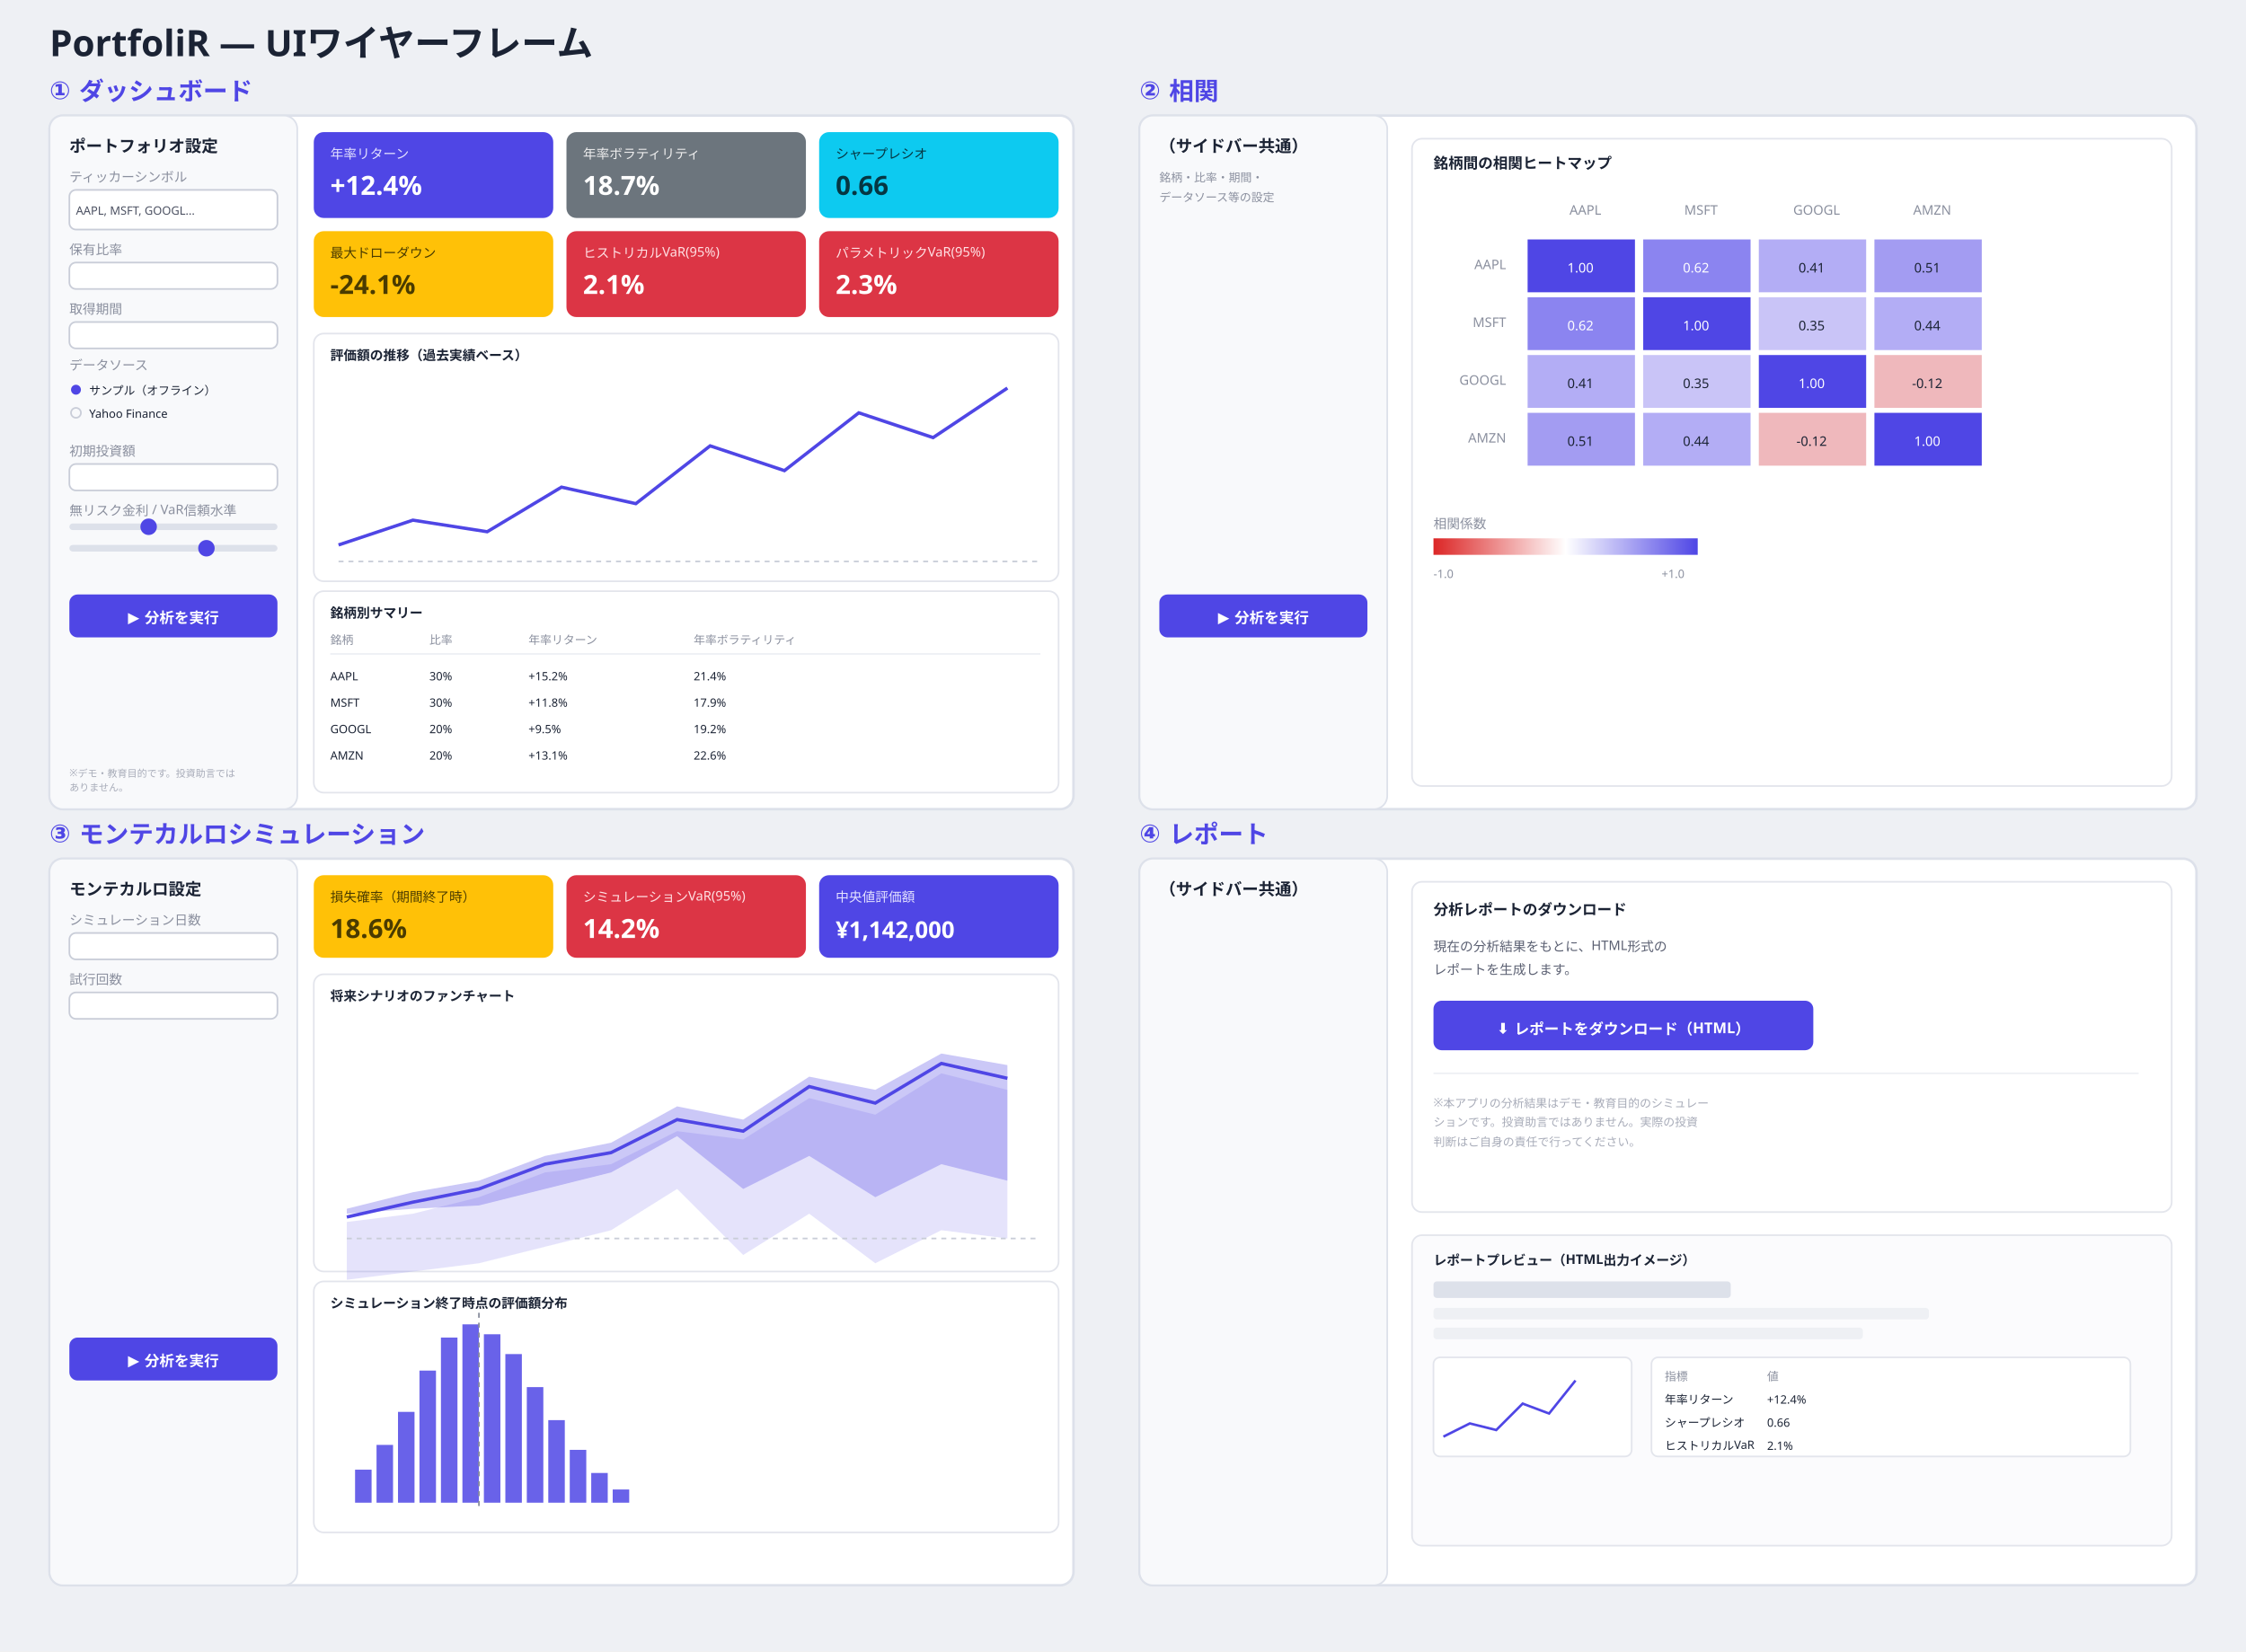
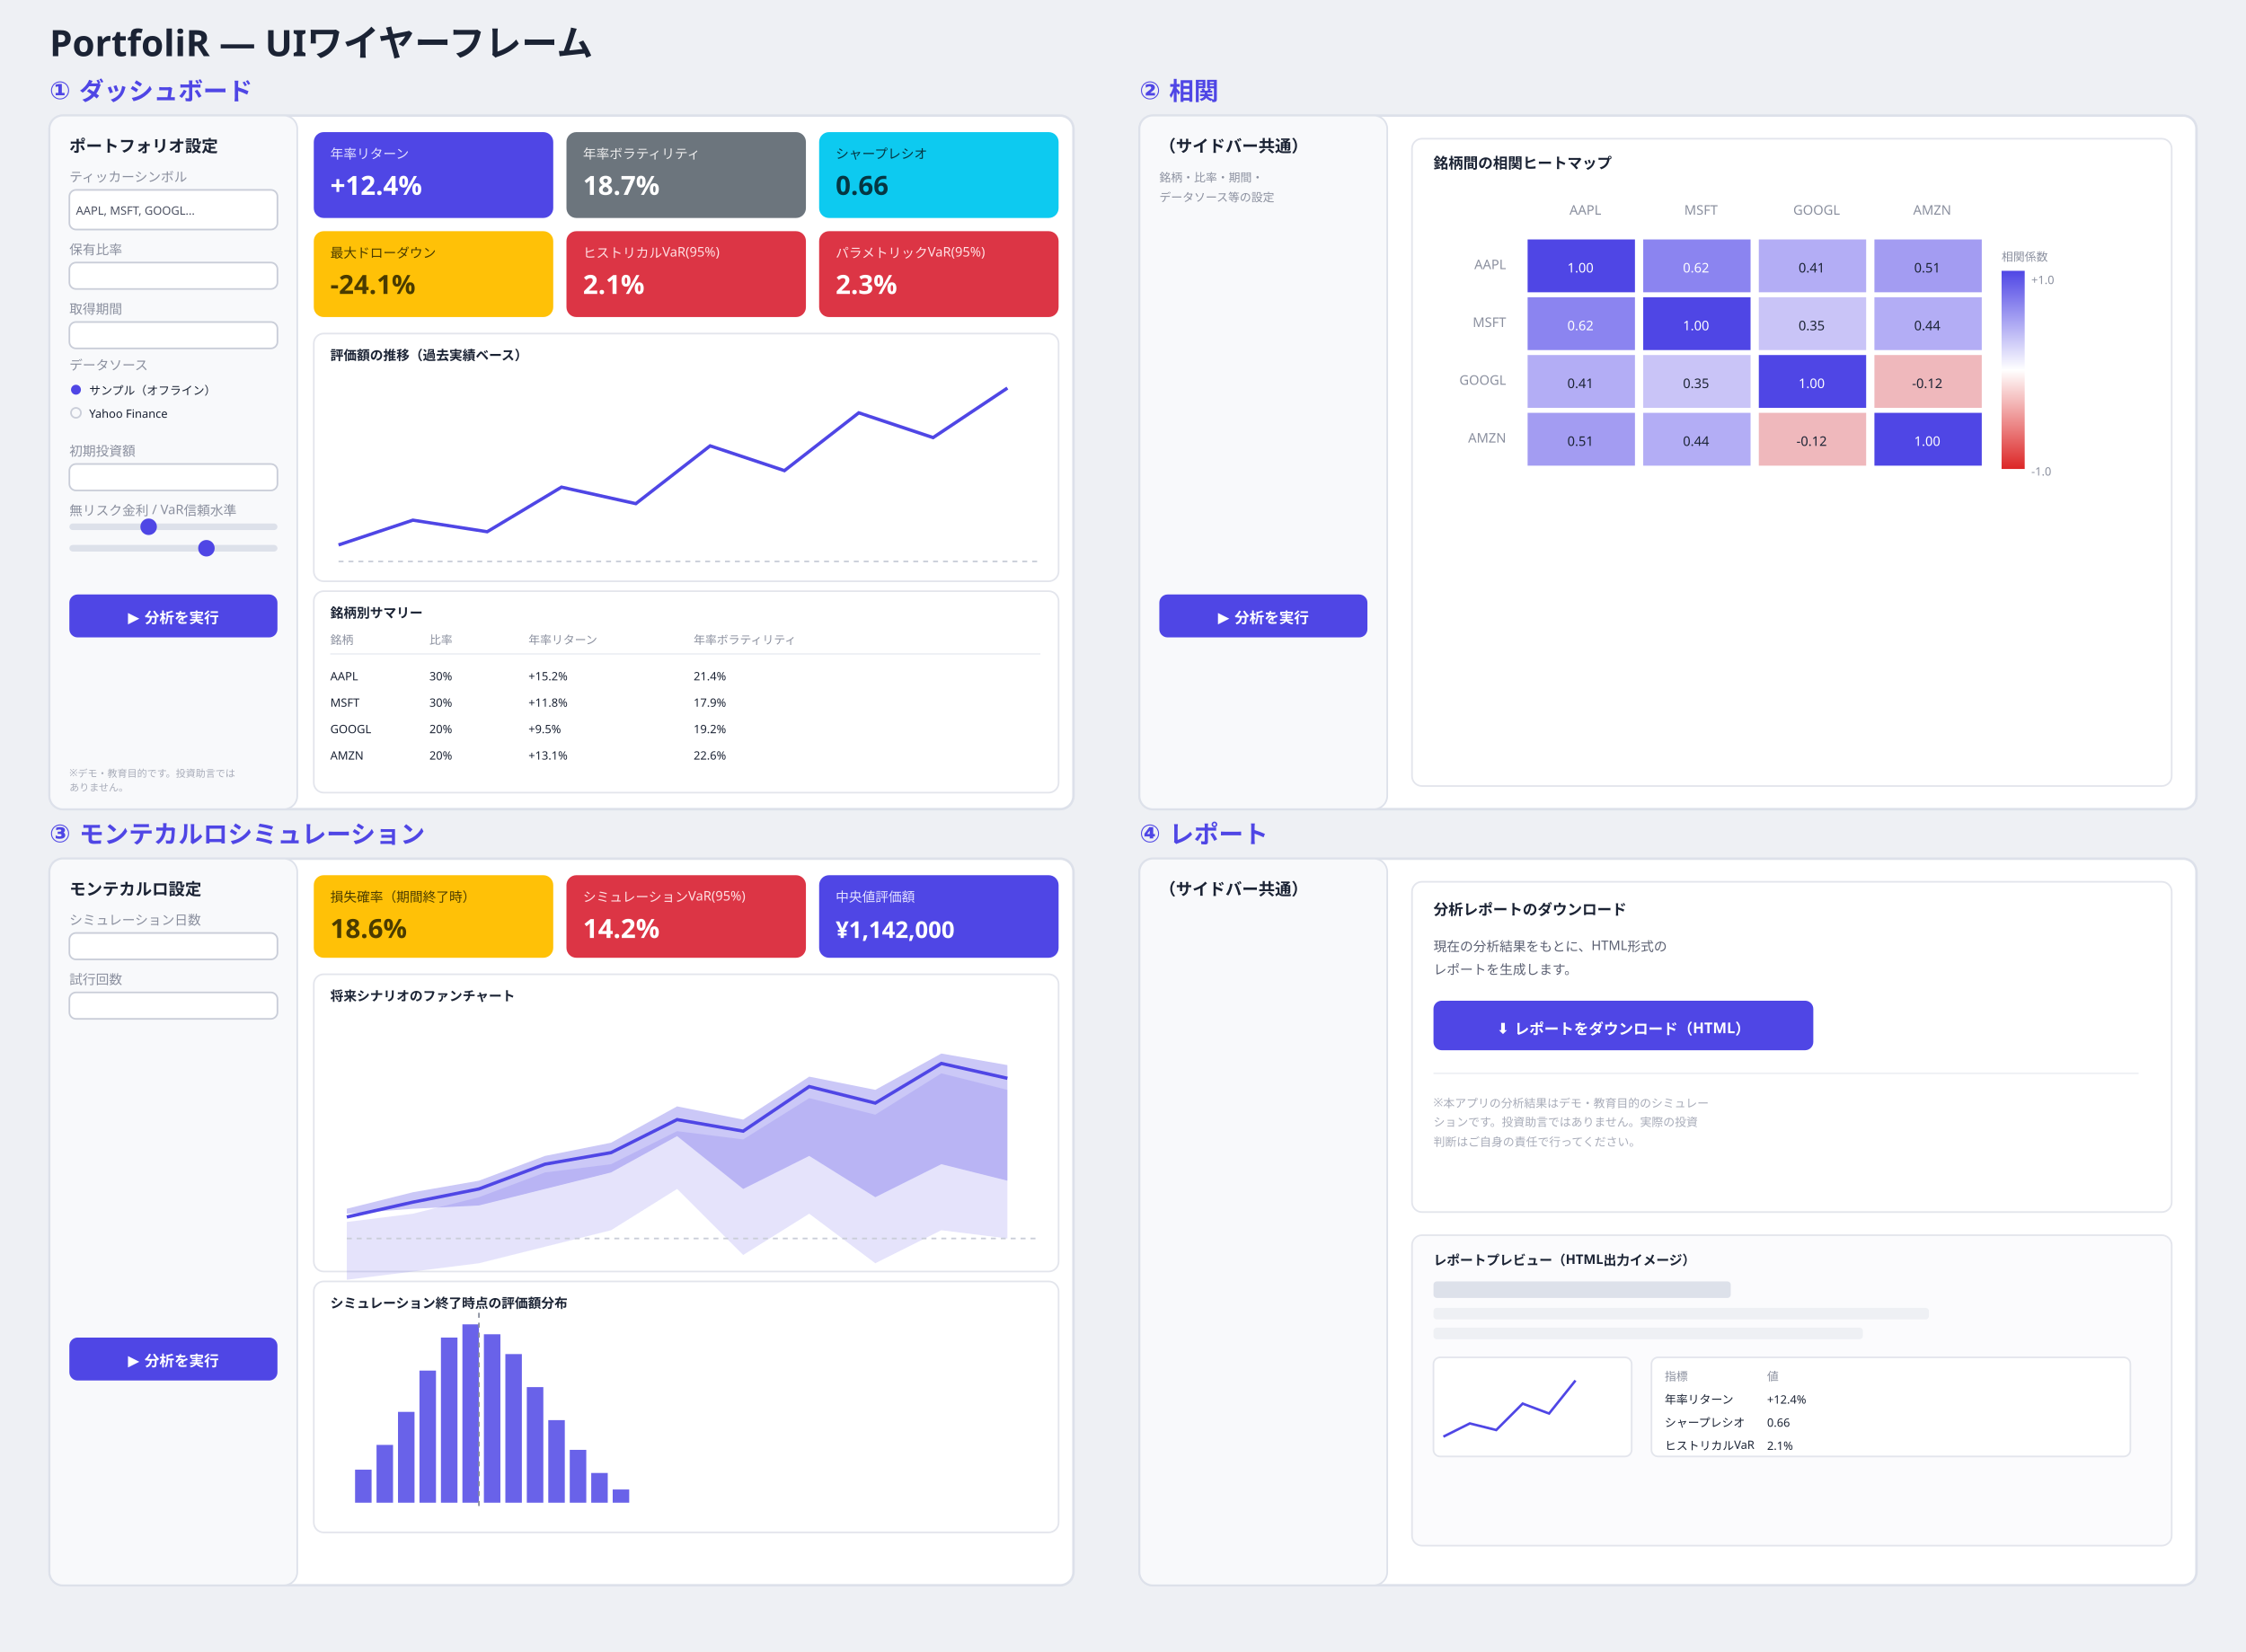
<svg xmlns="http://www.w3.org/2000/svg" viewBox="0 0 1360 1000" font-family="'Segoe UI', 'Hiragino Sans', sans-serif">
  <rect x="0" y="0" width="1360" height="1000" fill="#EEF0F4" />
  <text x="30" y="34" font-size="22" font-weight="700" fill="#1B2334">PortfoliR — UIワイヤーフレーム</text>
  <g transform="translate(30,60)">
    <text x="0" y="0" font-size="15" font-weight="700" fill="#4F46E5">① ダッシュボード</text>
    <rect x="0" y="10" width="620" height="420" rx="8" fill="#FFFFFF" stroke="#DDE1EA" stroke-width="1.5" />
    <rect x="0" y="10" width="150" height="420" rx="8" fill="#F8F9FB" stroke="#DDE1EA" />
    <text x="12" y="32" font-size="10" font-weight="700" fill="#1B2334">ポートフォリオ設定</text>
    <text x="12" y="50" font-size="8" fill="#8A8F9E">ティッカーシンボル</text>
    <rect x="12" y="55" width="126" height="24" rx="4" fill="#FFFFFF" stroke="#C9CDD8" />
    <text x="16" y="70" font-size="7" fill="#4B5061">AAPL, MSFT, GOOGL...</text>
    <text x="12" y="94" font-size="8" fill="#8A8F9E">保有比率</text>
    <rect x="12" y="99" width="126" height="16" rx="4" fill="#FFFFFF" stroke="#C9CDD8" />
    <text x="12" y="130" font-size="8" fill="#8A8F9E">取得期間</text>
    <rect x="12" y="135" width="126" height="16" rx="4" fill="#FFFFFF" stroke="#C9CDD8" />
    <text x="12" y="164" font-size="8" fill="#8A8F9E">データソース</text>
    <circle cx="16" cy="176" r="3" fill="#4F46E5" />
    <text x="24" y="179" font-size="7" fill="#1B2334">サンプル（オフライン）</text>
    <circle cx="16" cy="190" r="3" fill="none" stroke="#C9CDD8" />
    <text x="24" y="193" font-size="7" fill="#1B2334">Yahoo Finance</text>
    <text x="12" y="216" font-size="8" fill="#8A8F9E">初期投資額</text>
    <rect x="12" y="221" width="126" height="16" rx="4" fill="#FFFFFF" stroke="#C9CDD8" />
    <text x="12" y="252" font-size="8" fill="#8A8F9E">無リスク金利 / VaR信頼水準</text>
    <rect x="12" y="257" width="126" height="4" rx="2" fill="#DDE1EA" />
    <circle cx="60" cy="259" r="5" fill="#4F46E5" />
    <rect x="12" y="270" width="126" height="4" rx="2" fill="#DDE1EA" />
    <circle cx="95" cy="272" r="5" fill="#4F46E5" />
    <rect x="12" y="300" width="126" height="26" rx="5" fill="#4F46E5" />
    <text x="75" y="317" font-size="9" fill="#FFFFFF" text-anchor="middle" font-weight="600">▶ 分析を実行</text>
    <text x="12" y="410" font-size="6" fill="#A7ABB8">※デモ・教育目的です。投資助言では</text>
    <text x="12" y="419" font-size="6" fill="#A7ABB8">ありません。</text>
    <g font-size="8">
      <rect x="160" y="20" width="145" height="52" rx="6" fill="#4F46E5" />
      <text x="170" y="36" fill="#E4E2FF" font-size="8">年率リターン</text>
      <text x="170" y="58" fill="#FFFFFF" font-size="16" font-weight="700">+12.4%</text>
      <rect x="313" y="20" width="145" height="52" rx="6" fill="#6C757D" />
      <text x="323" y="36" fill="#EDEDED" font-size="8">年率ボラティリティ</text>
      <text x="323" y="58" fill="#FFFFFF" font-size="16" font-weight="700">18.7%</text>
      <rect x="466" y="20" width="145" height="52" rx="6" fill="#0DCAF0" />
      <text x="476" y="36" fill="#053642" font-size="8">シャープレシオ</text>
      <text x="476" y="58" fill="#053642" font-size="16" font-weight="700">0.66</text>
    </g>
    <g font-size="8">
      <rect x="160" y="80" width="145" height="52" rx="6" fill="#FFC107" />
      <text x="170" y="96" fill="#4A3B00" font-size="8">最大ドローダウン</text>
      <text x="170" y="118" fill="#4A3B00" font-size="16" font-weight="700">-24.1%</text>
      <rect x="313" y="80" width="145" height="52" rx="6" fill="#DC3545" />
      <text x="323" y="96" fill="#FFE1E4" font-size="8">ヒストリカルVaR(95%)</text>
      <text x="323" y="118" fill="#FFFFFF" font-size="16" font-weight="700">2.1%</text>
      <rect x="466" y="80" width="145" height="52" rx="6" fill="#DC3545" />
      <text x="476" y="96" fill="#FFE1E4" font-size="8">パラメトリックVaR(95%)</text>
      <text x="476" y="118" fill="#FFFFFF" font-size="16" font-weight="700">2.3%</text>
    </g>
    <rect x="160" y="142" width="451" height="150" rx="6" fill="#FFFFFF" stroke="#E3E5EC" />
    <text x="170" y="158" font-size="8" font-weight="700" fill="#1B2334">評価額の推移（過去実績ベース）</text>
    <polyline points="175,270 220,255 265,262 310,235 355,245 400,210 445,225 490,190 535,205 580,175" fill="none" stroke="#4F46E5" stroke-width="2" />
    <line x1="175" y1="280" x2="600" y2="280" stroke="#C9CDD8" stroke-dasharray="3,3" />
    <rect x="160" y="298" width="451" height="122" rx="6" fill="#FFFFFF" stroke="#E3E5EC" />
    <text x="170" y="314" font-size="8" font-weight="700" fill="#1B2334">銘柄別サマリー</text>
    <text x="170" y="330" font-size="7" fill="#8A8F9E">銘柄</text>
    <text x="230" y="330" font-size="7" fill="#8A8F9E">比率</text>
    <text x="290" y="330" font-size="7" fill="#8A8F9E">年率リターン</text>
    <text x="390" y="330" font-size="7" fill="#8A8F9E">年率ボラティリティ</text>
    <line x1="170" y1="336" x2="600" y2="336" stroke="#EEF0F4" />
    <g font-size="7" fill="#1B2334">
      <text x="170" y="352">AAPL</text>
      <text x="230" y="352">30%</text>
      <text x="290" y="352">+15.2%</text>
      <text x="390" y="352">21.4%</text>
      <text x="170" y="368">MSFT</text>
      <text x="230" y="368">30%</text>
      <text x="290" y="368">+11.8%</text>
      <text x="390" y="368">17.9%</text>
      <text x="170" y="384">GOOGL</text>
      <text x="230" y="384">20%</text>
      <text x="290" y="384">+9.5%</text>
      <text x="390" y="384">19.2%</text>
      <text x="170" y="400">AMZN</text>
      <text x="230" y="400">20%</text>
      <text x="290" y="400">+13.1%</text>
      <text x="390" y="400">22.6%</text>
    </g>
  </g>
  <g transform="translate(690,60)">
    <text x="0" y="0" font-size="15" font-weight="700" fill="#4F46E5">② 相関</text>
    <rect x="0" y="10" width="640" height="420" rx="8" fill="#FFFFFF" stroke="#DDE1EA" stroke-width="1.5" />
    <rect x="0" y="10" width="150" height="420" rx="8" fill="#F8F9FB" stroke="#DDE1EA" />
    <text x="12" y="32" font-size="10" font-weight="700" fill="#1B2334">（サイドバー共通）</text>
    <text x="12" y="50" font-size="7" fill="#8A8F9E">銘柄・比率・期間・</text>
    <text x="12" y="62" font-size="7" fill="#8A8F9E">データソース等の設定</text>
    <rect x="12" y="300" width="126" height="26" rx="5" fill="#4F46E5" />
    <text x="75" y="317" font-size="9" fill="#FFFFFF" text-anchor="middle" font-weight="600">▶ 分析を実行</text>
    <rect x="165" y="24" width="460" height="392" rx="6" fill="#FFFFFF" stroke="#E3E5EC" />
    <text x="178" y="42" font-size="9" font-weight="700" fill="#1B2334">銘柄間の相関ヒートマップ</text>
    <g font-size="8" text-anchor="middle">
      <text x="270" y="70" fill="#8A8F9E">AAPL</text>
      <text x="340" y="70" fill="#8A8F9E">MSFT</text>
      <text x="410" y="70" fill="#8A8F9E">GOOGL</text>
      <text x="480" y="70" fill="#8A8F9E">AMZN</text>
      <text x="222" y="103" fill="#8A8F9E" text-anchor="end">AAPL</text>
      <text x="222" y="138" fill="#8A8F9E" text-anchor="end">MSFT</text>
      <text x="222" y="173" fill="#8A8F9E" text-anchor="end">GOOGL</text>
      <text x="222" y="208" fill="#8A8F9E" text-anchor="end">AMZN</text>
      <rect x="235" y="85" width="65" height="32" fill="#4F46E5" />
      <text x="267" y="105" fill="#FFF">1.00</text>
      <rect x="305" y="85" width="65" height="32" fill="#8B84F0" />
      <text x="337" y="105" fill="#FFF">0.62</text>
      <rect x="375" y="85" width="65" height="32" fill="#B3ADF5" />
      <text x="407" y="105" fill="#1B2334">0.41</text>
      <rect x="445" y="85" width="65" height="32" fill="#A39CF2" />
      <text x="477" y="105" fill="#1B2334">0.51</text>
      <rect x="235" y="120" width="65" height="32" fill="#8B84F0" />
      <text x="267" y="140" fill="#FFF">0.62</text>
      <rect x="305" y="120" width="65" height="32" fill="#4F46E5" />
      <text x="337" y="140" fill="#FFF">1.00</text>
      <rect x="375" y="120" width="65" height="32" fill="#C9C4F7" />
      <text x="407" y="140" fill="#1B2334">0.35</text>
      <rect x="445" y="120" width="65" height="32" fill="#B3ADF5" />
      <text x="477" y="140" fill="#1B2334">0.44</text>
      <rect x="235" y="155" width="65" height="32" fill="#B3ADF5" />
      <text x="267" y="175" fill="#1B2334">0.41</text>
      <rect x="305" y="155" width="65" height="32" fill="#C9C4F7" />
      <text x="337" y="175" fill="#1B2334">0.35</text>
      <rect x="375" y="155" width="65" height="32" fill="#4F46E5" />
      <text x="407" y="175" fill="#FFF">1.00</text>
      <rect x="445" y="155" width="65" height="32" fill="#EFB8BC" />
      <text x="477" y="175" fill="#1B2334">-0.12</text>
      <rect x="235" y="190" width="65" height="32" fill="#A39CF2" />
      <text x="267" y="210" fill="#1B2334">0.51</text>
      <rect x="305" y="190" width="65" height="32" fill="#B3ADF5" />
      <text x="337" y="210" fill="#1B2334">0.44</text>
      <rect x="375" y="190" width="65" height="32" fill="#EFB8BC" />
      <text x="407" y="210" fill="#1B2334">-0.12</text>
      <rect x="445" y="190" width="65" height="32" fill="#4F46E5" />
      <text x="477" y="210" fill="#FFF">1.00</text>
    </g>
-     <text x="178" y="260" font-size="8" fill="#8A8F9E">相関係数</text>
-     <rect x="178" y="266" width="160" height="10" fill="url(#corrGrad)" />
-     <text x="178" y="290" font-size="7" fill="#8A8F9E">-1.0</text>
-     <text x="330" y="290" font-size="7" fill="#8A8F9E" text-anchor="end">+1.0</text>
+     <text x="522" y="98" font-size="7" fill="#8A8F9E">相関係数</text>
+     <rect x="522" y="104" width="14" height="120" fill="url(#corrGradV)" />
+     <text x="540" y="112" font-size="7" fill="#8A8F9E">+1.0</text>
+     <text x="540" y="228" font-size="7" fill="#8A8F9E">-1.0</text>
    <defs>
-       <linearGradient id="corrGrad" x1="0" x2="1" y1="0" y2="0">
-         <stop offset="0%" stop-color="#DC2626" />
+       <linearGradient id="corrGradV" x1="0" x2="0" y1="0" y2="1">
+         <stop offset="0%" stop-color="#4F46E5" />
        <stop offset="50%" stop-color="#FFFFFF" />
-         <stop offset="100%" stop-color="#4F46E5" />
+         <stop offset="100%" stop-color="#DC2626" />
      </linearGradient>
    </defs>
  </g>
  <g transform="translate(30,510)">
    <text x="0" y="0" font-size="15" font-weight="700" fill="#4F46E5">③ モンテカルロシミュレーション</text>
    <rect x="0" y="10" width="620" height="440" rx="8" fill="#FFFFFF" stroke="#DDE1EA" stroke-width="1.5" />
    <rect x="0" y="10" width="150" height="440" rx="8" fill="#F8F9FB" stroke="#DDE1EA" />
    <text x="12" y="32" font-size="10" font-weight="700" fill="#1B2334">モンテカルロ設定</text>
    <text x="12" y="50" font-size="8" fill="#8A8F9E">シミュレーション日数</text>
    <rect x="12" y="55" width="126" height="16" rx="4" fill="#FFFFFF" stroke="#C9CDD8" />
    <text x="12" y="86" font-size="8" fill="#8A8F9E">試行回数</text>
    <rect x="12" y="91" width="126" height="16" rx="4" fill="#FFFFFF" stroke="#C9CDD8" />
    <rect x="12" y="300" width="126" height="26" rx="5" fill="#4F46E5" />
    <text x="75" y="317" font-size="9" fill="#FFFFFF" text-anchor="middle" font-weight="600">▶ 分析を実行</text>
    <g font-size="8">
      <rect x="160" y="20" width="145" height="50" rx="6" fill="#FFC107" />
      <text x="170" y="36" fill="#4A3B00" font-size="8">損失確率（期間終了時）</text>
      <text x="170" y="58" fill="#4A3B00" font-size="16" font-weight="700">18.6%</text>
      <rect x="313" y="20" width="145" height="50" rx="6" fill="#DC3545" />
      <text x="323" y="36" fill="#FFE1E4" font-size="8">シミュレーションVaR(95%)</text>
      <text x="323" y="58" fill="#FFFFFF" font-size="16" font-weight="700">14.2%</text>
      <rect x="466" y="20" width="145" height="50" rx="6" fill="#4F46E5" />
      <text x="476" y="36" fill="#E4E2FF" font-size="8">中央値評価額</text>
      <text x="476" y="58" fill="#FFFFFF" font-size="14" font-weight="700">¥1,142,000</text>
    </g>
    <rect x="160" y="80" width="451" height="180" rx="6" fill="#FFFFFF" stroke="#E3E5EC" />
    <text x="170" y="96" font-size="8" font-weight="700" fill="#1B2334">将来シナリオのファンチャート</text>
    <polygon points="180,230 220,225 260,215 300,200 340,195 380,175 420,180 460,155 500,165 540,140 580,150                      580,240 540,235 500,255 460,225 420,250 380,210 340,235 300,245 260,255 220,260 180,265" fill="#4F46E5" opacity="0.15" />
    <polygon points="180,222 220,212 260,205 300,190 340,182 380,160 420,168 460,142 500,150 540,128 580,135                      580,205 540,195 500,215 460,190 420,210 380,178 340,200 300,210 260,220 220,222 180,225" fill="#4F46E5" opacity="0.3" />
    <polyline points="180,227 220,218 260,210 300,195 340,188 380,168 420,175 460,148 500,158 540,134 580,143" fill="none" stroke="#4F46E5" stroke-width="2" />
    <line x1="180" y1="240" x2="600" y2="240" stroke="#C9CDD8" stroke-dasharray="3,3" />
    <rect x="160" y="266" width="451" height="152" rx="6" fill="#FFFFFF" stroke="#E3E5EC" />
    <text x="170" y="282" font-size="8" font-weight="700" fill="#1B2334">シミュレーション終了時点の評価額分布</text>
    <g fill="#4F46E5" opacity="0.85">
      <rect x="185" y="380" width="10" height="20" />
      <rect x="198" y="365" width="10" height="35" />
      <rect x="211" y="345" width="10" height="55" />
      <rect x="224" y="320" width="10" height="80" />
      <rect x="237" y="300" width="10" height="100" />
      <rect x="250" y="292" width="10" height="108" />
      <rect x="263" y="298" width="10" height="102" />
      <rect x="276" y="310" width="10" height="90" />
      <rect x="289" y="330" width="10" height="70" />
      <rect x="302" y="350" width="10" height="50" />
      <rect x="315" y="368" width="10" height="32" />
      <rect x="328" y="382" width="10" height="18" />
      <rect x="341" y="392" width="10" height="8" />
    </g>
    <line x1="260" y1="285" x2="260" y2="405" stroke="#8A8F9E" stroke-dasharray="3,3" />
  </g>
  <g transform="translate(690,510)">
    <text x="0" y="0" font-size="15" font-weight="700" fill="#4F46E5">④ レポート</text>
    <rect x="0" y="10" width="640" height="440" rx="8" fill="#FFFFFF" stroke="#DDE1EA" stroke-width="1.5" />
    <rect x="0" y="10" width="150" height="440" rx="8" fill="#F8F9FB" stroke="#DDE1EA" />
    <text x="12" y="32" font-size="10" font-weight="700" fill="#1B2334">（サイドバー共通）</text>
    <rect x="165" y="24" width="460" height="200" rx="6" fill="#FFFFFF" stroke="#E3E5EC" />
    <text x="178" y="44" font-size="9" font-weight="700" fill="#1B2334">分析レポートのダウンロード</text>
    <text x="178" y="66" font-size="8" fill="#5B6072">現在の分析結果をもとに、HTML形式の</text>
    <text x="178" y="80" font-size="8" fill="#5B6072">レポートを生成します。</text>
    <rect x="178" y="96" width="230" height="30" rx="5" fill="#4F46E5" />
    <text x="293" y="116" font-size="9" fill="#FFFFFF" text-anchor="middle" font-weight="600">⬇ レポートをダウンロード（HTML）</text>
    <line x1="178" y1="140" x2="605" y2="140" stroke="#EEF0F4" />
    <text x="178" y="160" font-size="7" fill="#A7ABB8">※本アプリの分析結果はデモ・教育目的のシミュレー</text>
    <text x="178" y="172" font-size="7" fill="#A7ABB8">ションです。投資助言ではありません。実際の投資</text>
    <text x="178" y="184" font-size="7" fill="#A7ABB8">判断はご自身の責任で行ってください。</text>
    <rect x="165" y="238" width="460" height="188" rx="6" fill="#FBFBFD" stroke="#E3E5EC" />
    <text x="178" y="256" font-size="8" font-weight="700" fill="#1B2334">レポートプレビュー（HTML出力イメージ）</text>
    <rect x="178" y="266" width="180" height="10" rx="2" fill="#DDE1EA" />
    <rect x="178" y="282" width="300" height="7" rx="2" fill="#EEF0F4" />
    <rect x="178" y="294" width="260" height="7" rx="2" fill="#EEF0F4" />
    <rect x="178" y="312" width="120" height="60" rx="4" fill="#FFFFFF" stroke="#E3E5EC" />
    <polyline points="184,360 200,352 216,356 232,340 248,346 264,326" fill="none" stroke="#4F46E5" stroke-width="1.5" />
    <rect x="310" y="312" width="290" height="60" rx="4" fill="#FFFFFF" stroke="#E3E5EC" />
    <text x="318" y="326" font-size="7" fill="#8A8F9E">指標</text>
    <text x="380" y="326" font-size="7" fill="#8A8F9E">値</text>
    <text x="318" y="340" font-size="7" fill="#1B2334">年率リターン</text>
    <text x="380" y="340" font-size="7" fill="#1B2334">+12.4%</text>
    <text x="318" y="354" font-size="7" fill="#1B2334">シャープレシオ</text>
    <text x="380" y="354" font-size="7" fill="#1B2334">0.66</text>
    <text x="318" y="368" font-size="7" fill="#1B2334">ヒストリカルVaR</text>
    <text x="380" y="368" font-size="7" fill="#1B2334">2.1%</text>
  </g>
</svg>
